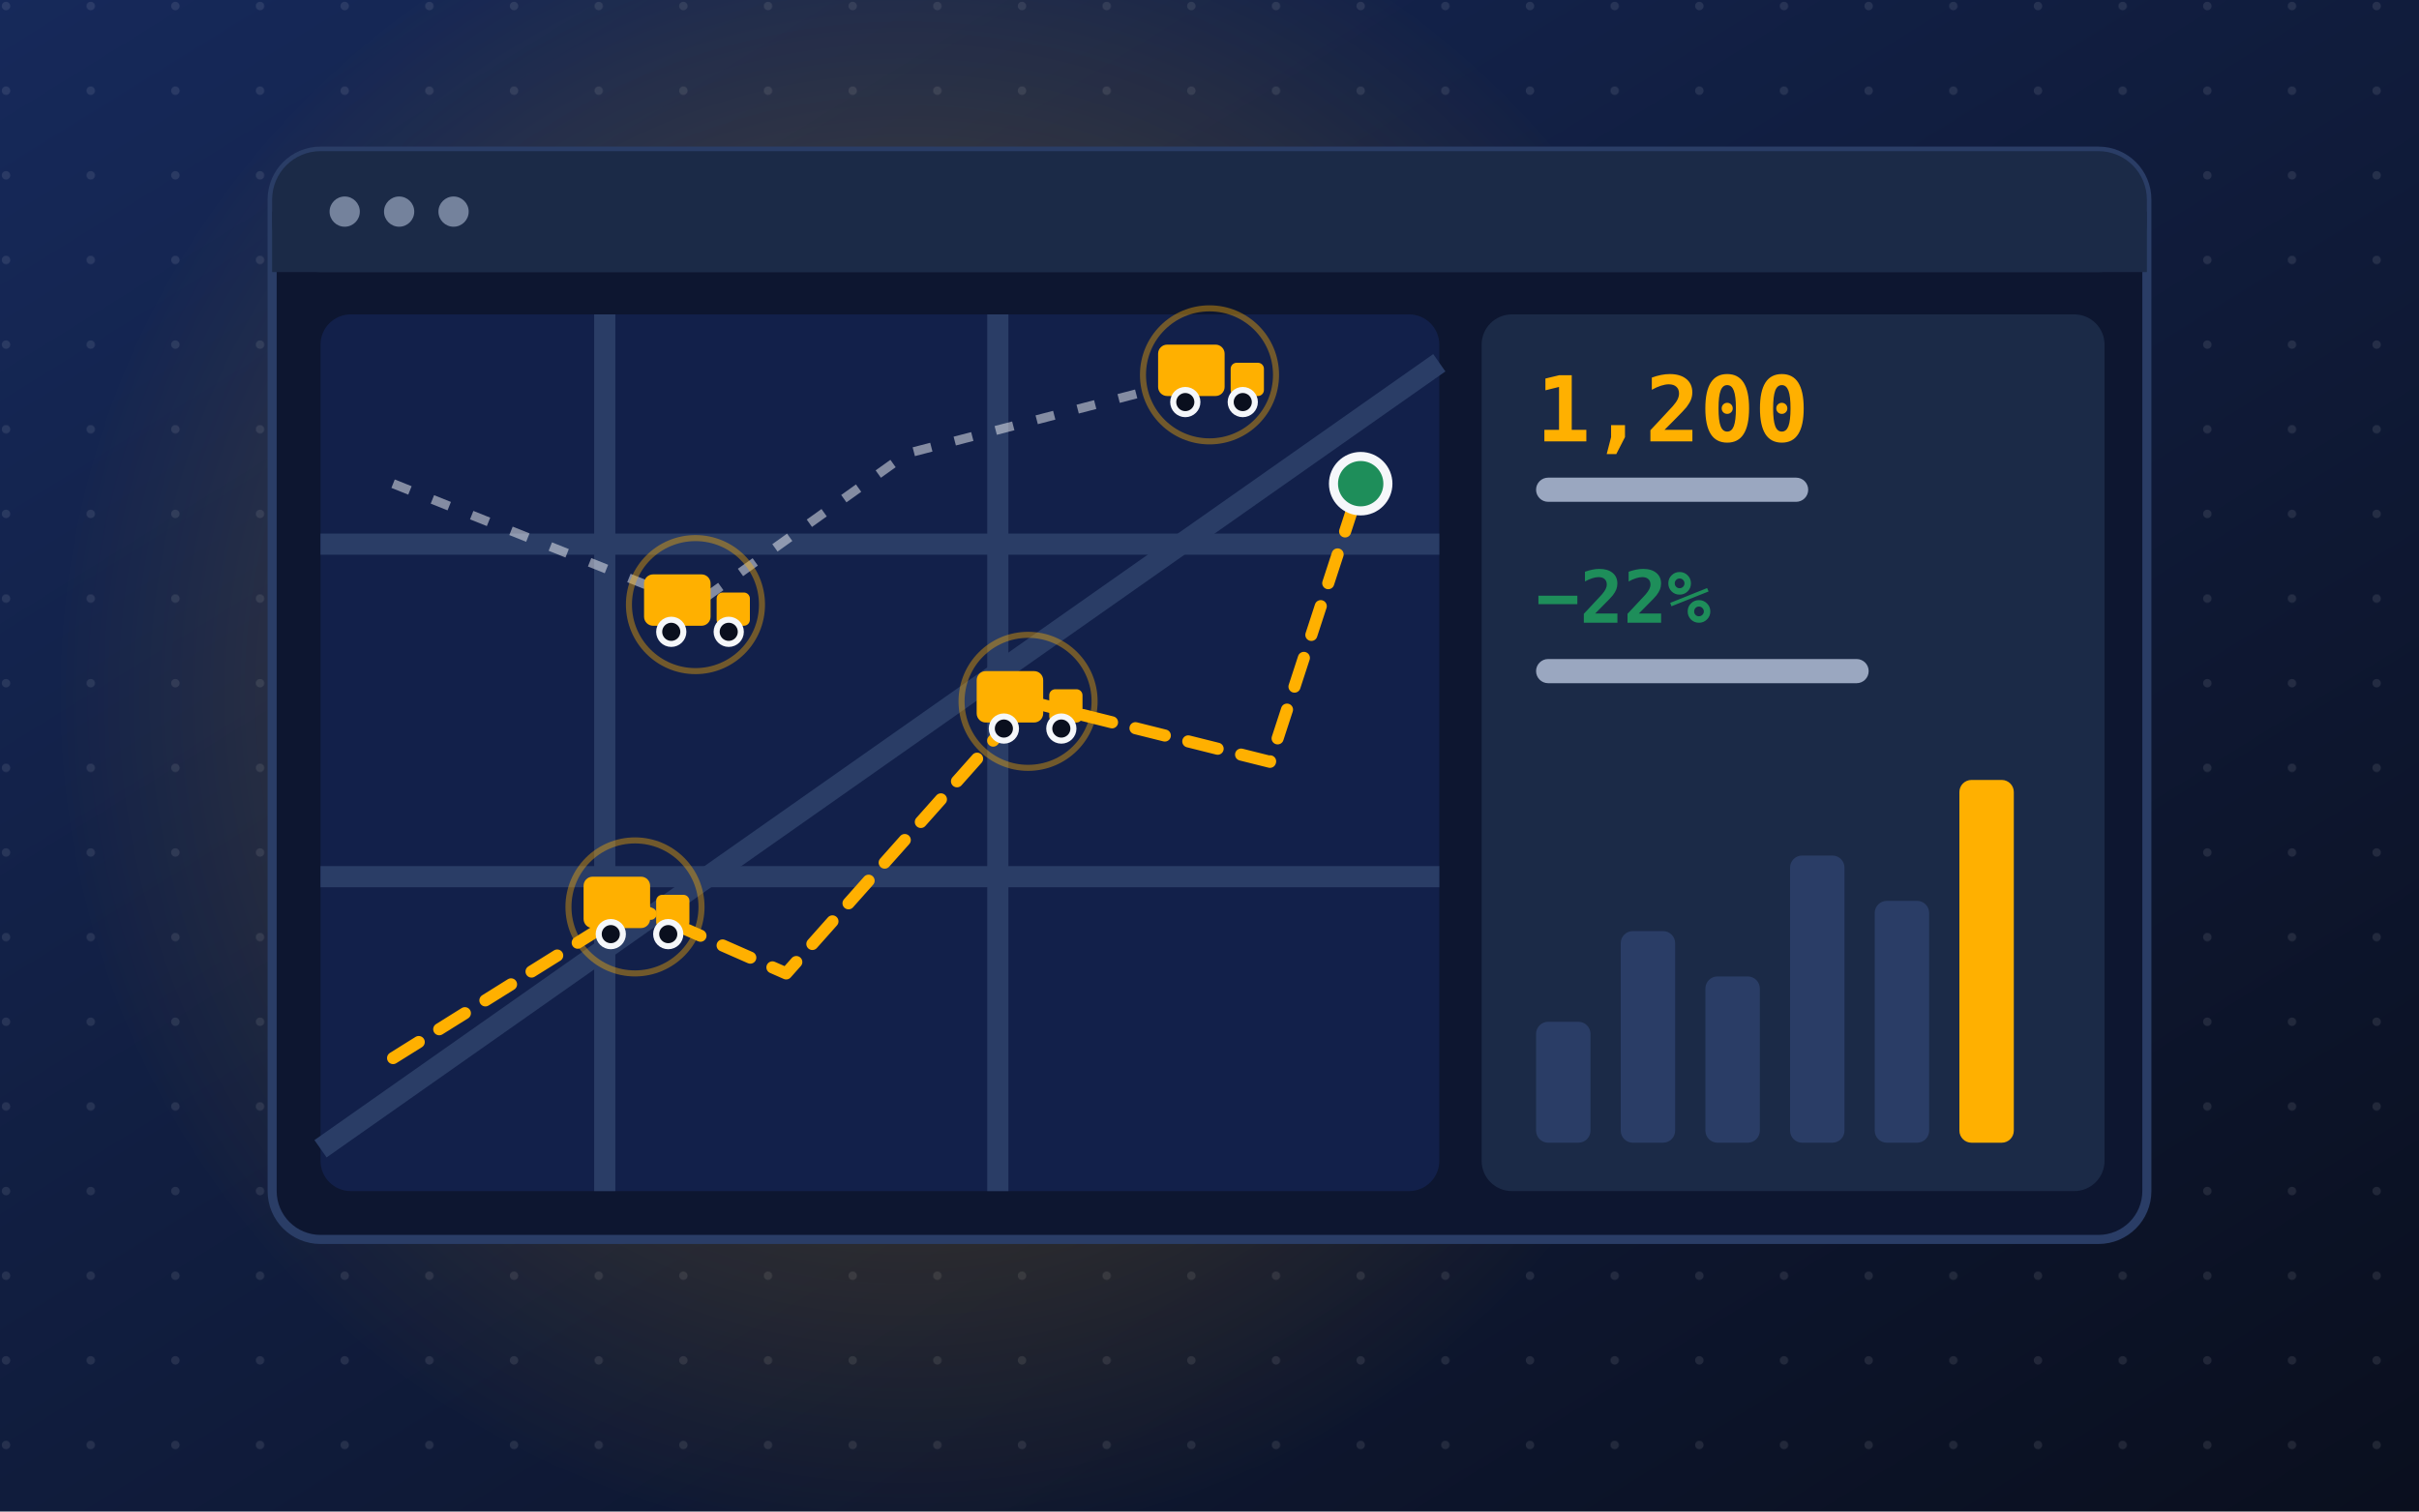
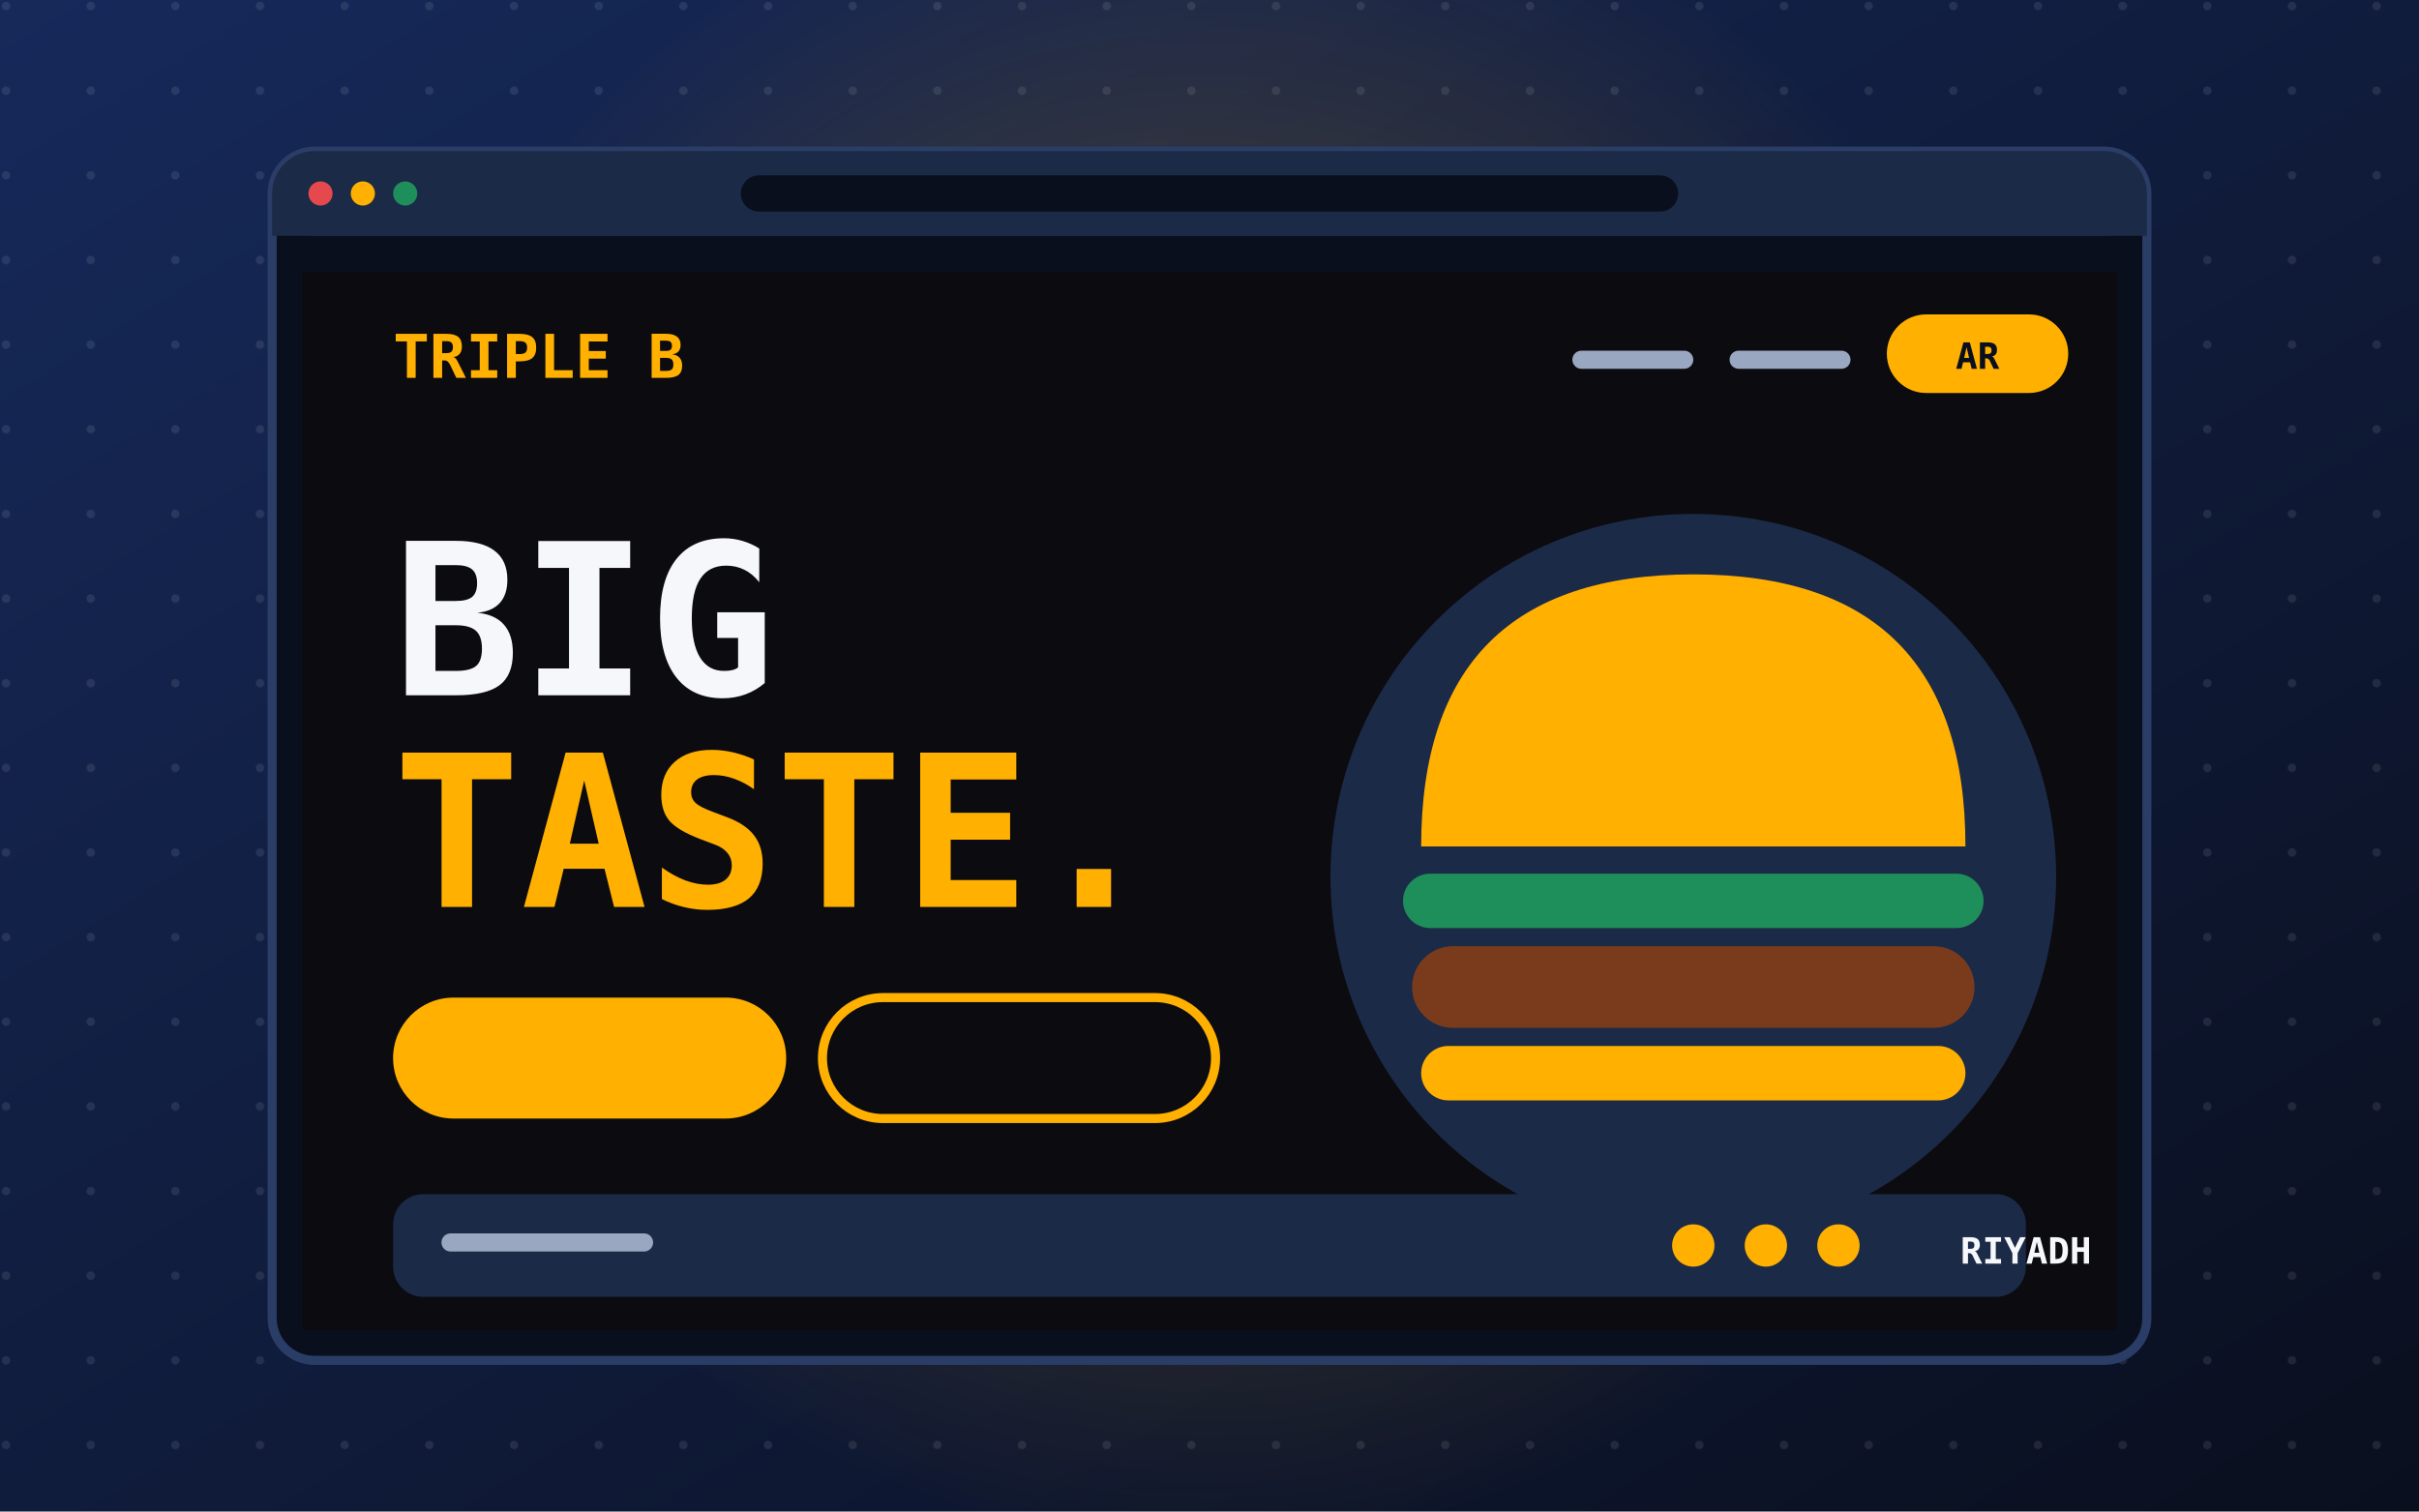
<svg xmlns="http://www.w3.org/2000/svg" viewBox="0 0 800 500" width="800" height="500">
  <defs>
    <linearGradient id="g" x1="0" y1="0" x2="1" y2="1">
      <stop offset="0" stop-color="#16295a" />
      <stop offset="1" stop-color="#0A0F1E" />
    </linearGradient>
    <radialGradient id="r">
      <stop offset="0" stop-color="#FFB000" stop-opacity=".32" />
      <stop offset="1" stop-color="#FFB000" stop-opacity="0" />
    </radialGradient>
    <linearGradient id="a" x1="0" y1="0" x2="0" y2="1">
-       <stop offset="0" stop-color="#FFB000" stop-opacity=".35" />
+       <stop offset="0" stop-color="#FFB000" stop-opacity=".4" />
      <stop offset="1" stop-color="#FFB000" stop-opacity="0" />
    </linearGradient>
    <pattern id="d" width="28" height="28" patternUnits="userSpaceOnUse">
      <circle cx="2" cy="2" r="1.4" fill="#fff" opacity=".09" />
    </pattern>
  </defs>
  <rect width="800" height="500" fill="url(#g)" />
  <rect width="800" height="500" fill="url(#d)" />
-   <circle cx="300" cy="230" r="280" fill="url(#r)" />
-   <rect x="90" y="50" width="620" height="360" rx="16" fill="#0d1630" stroke="#2a3d66" stroke-width="3" />
-   <rect x="90" y="50" width="620" height="40" rx="16" fill="#1B2A47" />
-   <rect x="90" y="70" width="620" height="20" fill="#1B2A47" />
-   <circle cx="114" cy="70" r="5" fill="#9AA7C0" opacity=".7" />
-   <circle cx="132" cy="70" r="5" fill="#9AA7C0" opacity=".7" />
-   <circle cx="150" cy="70" r="5" fill="#9AA7C0" opacity=".7" />
-   <rect x="106" y="104" width="370" height="290" rx="10" fill="#12204a" />
-   <path d="M106 180H476" stroke="#2a3d66" stroke-width="7" fill="none" />
-   <path d="M106 290H476" stroke="#2a3d66" stroke-width="7" fill="none" />
-   <path d="M200 104V394" stroke="#2a3d66" stroke-width="7" fill="none" />
-   <path d="M330 104V394" stroke="#2a3d66" stroke-width="7" fill="none" />
-   <path d="M106 380L476 120" stroke="#2a3d66" stroke-width="7" fill="none" />
-   <path d="M130 350L210 300L260 322L340 232L420 252L450 160" stroke="#FFB000" stroke-width="4" stroke-dasharray="10 8" fill="none" stroke-linecap="round" stroke-linejoin="round" />
-   <path d="M130 160L230 200L300 150L400 124" stroke="#F5F7FA" opacity=".5" stroke-width="3" stroke-dasharray="6 8" fill="none" />
-   <circle cx="210" cy="300" r="22" fill="none" stroke="#FFB000" opacity=".4" stroke-width="2" />
-   <g transform="translate(210 300)">
-     <rect x="-17" y="-10" width="22" height="17" rx="3" fill="#FFB000" />
-     <rect x="7" y="-4" width="11" height="11" rx="2" fill="#FFB000" />
-     <circle cx="-8" cy="9" r="4" fill="#0A0F1E" stroke="#F5F7FA" stroke-width="2" />
-     <circle cx="11" cy="9" r="4" fill="#0A0F1E" stroke="#F5F7FA" stroke-width="2" />
+   <circle cx="400" cy="230" r="280" fill="url(#r)" />
+   <rect x="90" y="50" width="620" height="400" rx="14" fill="#0A0F1E" stroke="#2a3d66" stroke-width="3" />
+   <rect x="90" y="50" width="620" height="28" rx="14" fill="#1B2A47" />
+   <rect x="90" y="64" width="620" height="14" rx="0" fill="#1B2A47" />
+   <circle cx="106" cy="64" r="4" fill="#e5484d" />
+   <circle cx="120" cy="64" r="4" fill="#FFB000" />
+   <circle cx="134" cy="64" r="4" fill="#1E8E5A" />
+   <rect x="245.0" y="58" width="310.0" height="12" rx="6" fill="#0A0F1E" />
+   <rect x="100" y="90" width="600" height="350" rx="0" fill="#0b0b10" />
+   <text x="130" y="125" font-size="20" fill="#FFB000" text-anchor="start" font-family="JetBrains Mono,Consolas,monospace" font-weight="700">TRIPLE B</text>
+   <rect x="520" y="116" width="40" height="6" rx="3.0" fill="#9AA7C0" />
+   <rect x="572" y="116" width="40" height="6" rx="3.0" fill="#9AA7C0" />
+   <rect x="624" y="104" width="60" height="26" rx="13" fill="#FFB000" />
+   <text x="654.0" y="122" font-size="12" fill="#0A0F1E" text-anchor="middle" font-family="JetBrains Mono,Consolas,monospace" font-weight="700">AR</text>
+   <text x="130" y="230" font-size="70" fill="#F5F7FA" text-anchor="start" font-family="JetBrains Mono,Consolas,monospace" font-weight="800">BIG</text>
+   <text x="130" y="300" font-size="70" fill="#FFB000" text-anchor="start" font-family="JetBrains Mono,Consolas,monospace" font-weight="800">TASTE.</text>
+   <rect x="130" y="330" width="130" height="40" rx="20" fill="#FFB000" />
+   <rect x="272" y="330" width="130" height="40" rx="20" fill="none" stroke="#FFB000" stroke-width="3" />
+   <circle cx="560" cy="290" r="120" fill="#1B2A47" />
+   <g transform="translate(560 280) scale(1.5)">
+     <path d="M-60 0Q-60-60 0-60T60 0Z" fill="#FFB000" />
+     <rect x="-64" y="6" width="128" height="12" rx="6" fill="#1E8E5A" />
+     <rect x="-62" y="22" width="124" height="18" rx="9" fill="#7a3b1d" />
+     <rect x="-60" y="44" width="120" height="12" rx="6" fill="#FFB000" />
  </g>
-   <circle cx="340" cy="232" r="22" fill="none" stroke="#FFB000" opacity=".4" stroke-width="2" />
-   <g transform="translate(340 232)">
-     <rect x="-17" y="-10" width="22" height="17" rx="3" fill="#FFB000" />
-     <rect x="7" y="-4" width="11" height="11" rx="2" fill="#FFB000" />
-     <circle cx="-8" cy="9" r="4" fill="#0A0F1E" stroke="#F5F7FA" stroke-width="2" />
-     <circle cx="11" cy="9" r="4" fill="#0A0F1E" stroke="#F5F7FA" stroke-width="2" />
-   </g>
-   <circle cx="230" cy="200" r="22" fill="none" stroke="#FFB000" opacity=".4" stroke-width="2" />
-   <g transform="translate(230 200)">
-     <rect x="-17" y="-10" width="22" height="17" rx="3" fill="#FFB000" />
-     <rect x="7" y="-4" width="11" height="11" rx="2" fill="#FFB000" />
-     <circle cx="-8" cy="9" r="4" fill="#0A0F1E" stroke="#F5F7FA" stroke-width="2" />
-     <circle cx="11" cy="9" r="4" fill="#0A0F1E" stroke="#F5F7FA" stroke-width="2" />
-   </g>
-   <circle cx="400" cy="124" r="22" fill="none" stroke="#FFB000" opacity=".4" stroke-width="2" />
-   <g transform="translate(400 124)">
-     <rect x="-17" y="-10" width="22" height="17" rx="3" fill="#FFB000" />
-     <rect x="7" y="-4" width="11" height="11" rx="2" fill="#FFB000" />
-     <circle cx="-8" cy="9" r="4" fill="#0A0F1E" stroke="#F5F7FA" stroke-width="2" />
-     <circle cx="11" cy="9" r="4" fill="#0A0F1E" stroke="#F5F7FA" stroke-width="2" />
-   </g>
-   <circle cx="450" cy="160" r="9" fill="#1E8E5A" stroke="#F5F7FA" stroke-width="3" />
-   <rect x="490" y="104" width="206" height="290" rx="10" fill="#1B2A47" />
-   <text x="508" y="146" font-size="30" fill="#FFB000" font-family="JetBrains Mono,Consolas,monospace" font-weight="700">1,200</text>
-   <rect x="508" y="158" width="90" height="8" rx="4.0" fill="#9AA7C0" opacity="1" />
-   <text x="508" y="206" font-size="24" fill="#1E8E5A" font-family="JetBrains Mono,Consolas,monospace" font-weight="700">−22%</text>
-   <rect x="508" y="218" width="110" height="8" rx="4.0" fill="#9AA7C0" opacity="1" />
-   <rect x="508" y="338" width="18" height="40" rx="4" fill="#2a3d66" />
-   <rect x="536" y="308" width="18" height="70" rx="4" fill="#2a3d66" />
-   <rect x="564" y="323" width="18" height="55" rx="4" fill="#2a3d66" />
-   <rect x="592" y="283" width="18" height="95" rx="4" fill="#2a3d66" />
-   <rect x="620" y="298" width="18" height="80" rx="4" fill="#2a3d66" />
-   <rect x="648" y="258" width="18" height="120" rx="4" fill="#FFB000" />
+   <rect x="130" y="395" width="540" height="34" rx="10" fill="#1B2A47" />
+   <rect x="146" y="408" width="70" height="6" rx="3.0" fill="#9AA7C0" />
+   <circle cx="560" cy="412" r="7" fill="#FFB000" />
+   <circle cx="584" cy="412" r="7" fill="#FFB000" />
+   <circle cx="608" cy="412" r="7" fill="#FFB000" />
+   <text x="670" y="418" font-size="12" fill="#F5F7FA" text-anchor="middle" font-family="JetBrains Mono,Consolas,monospace" font-weight="700">RIYADH</text>
</svg>
